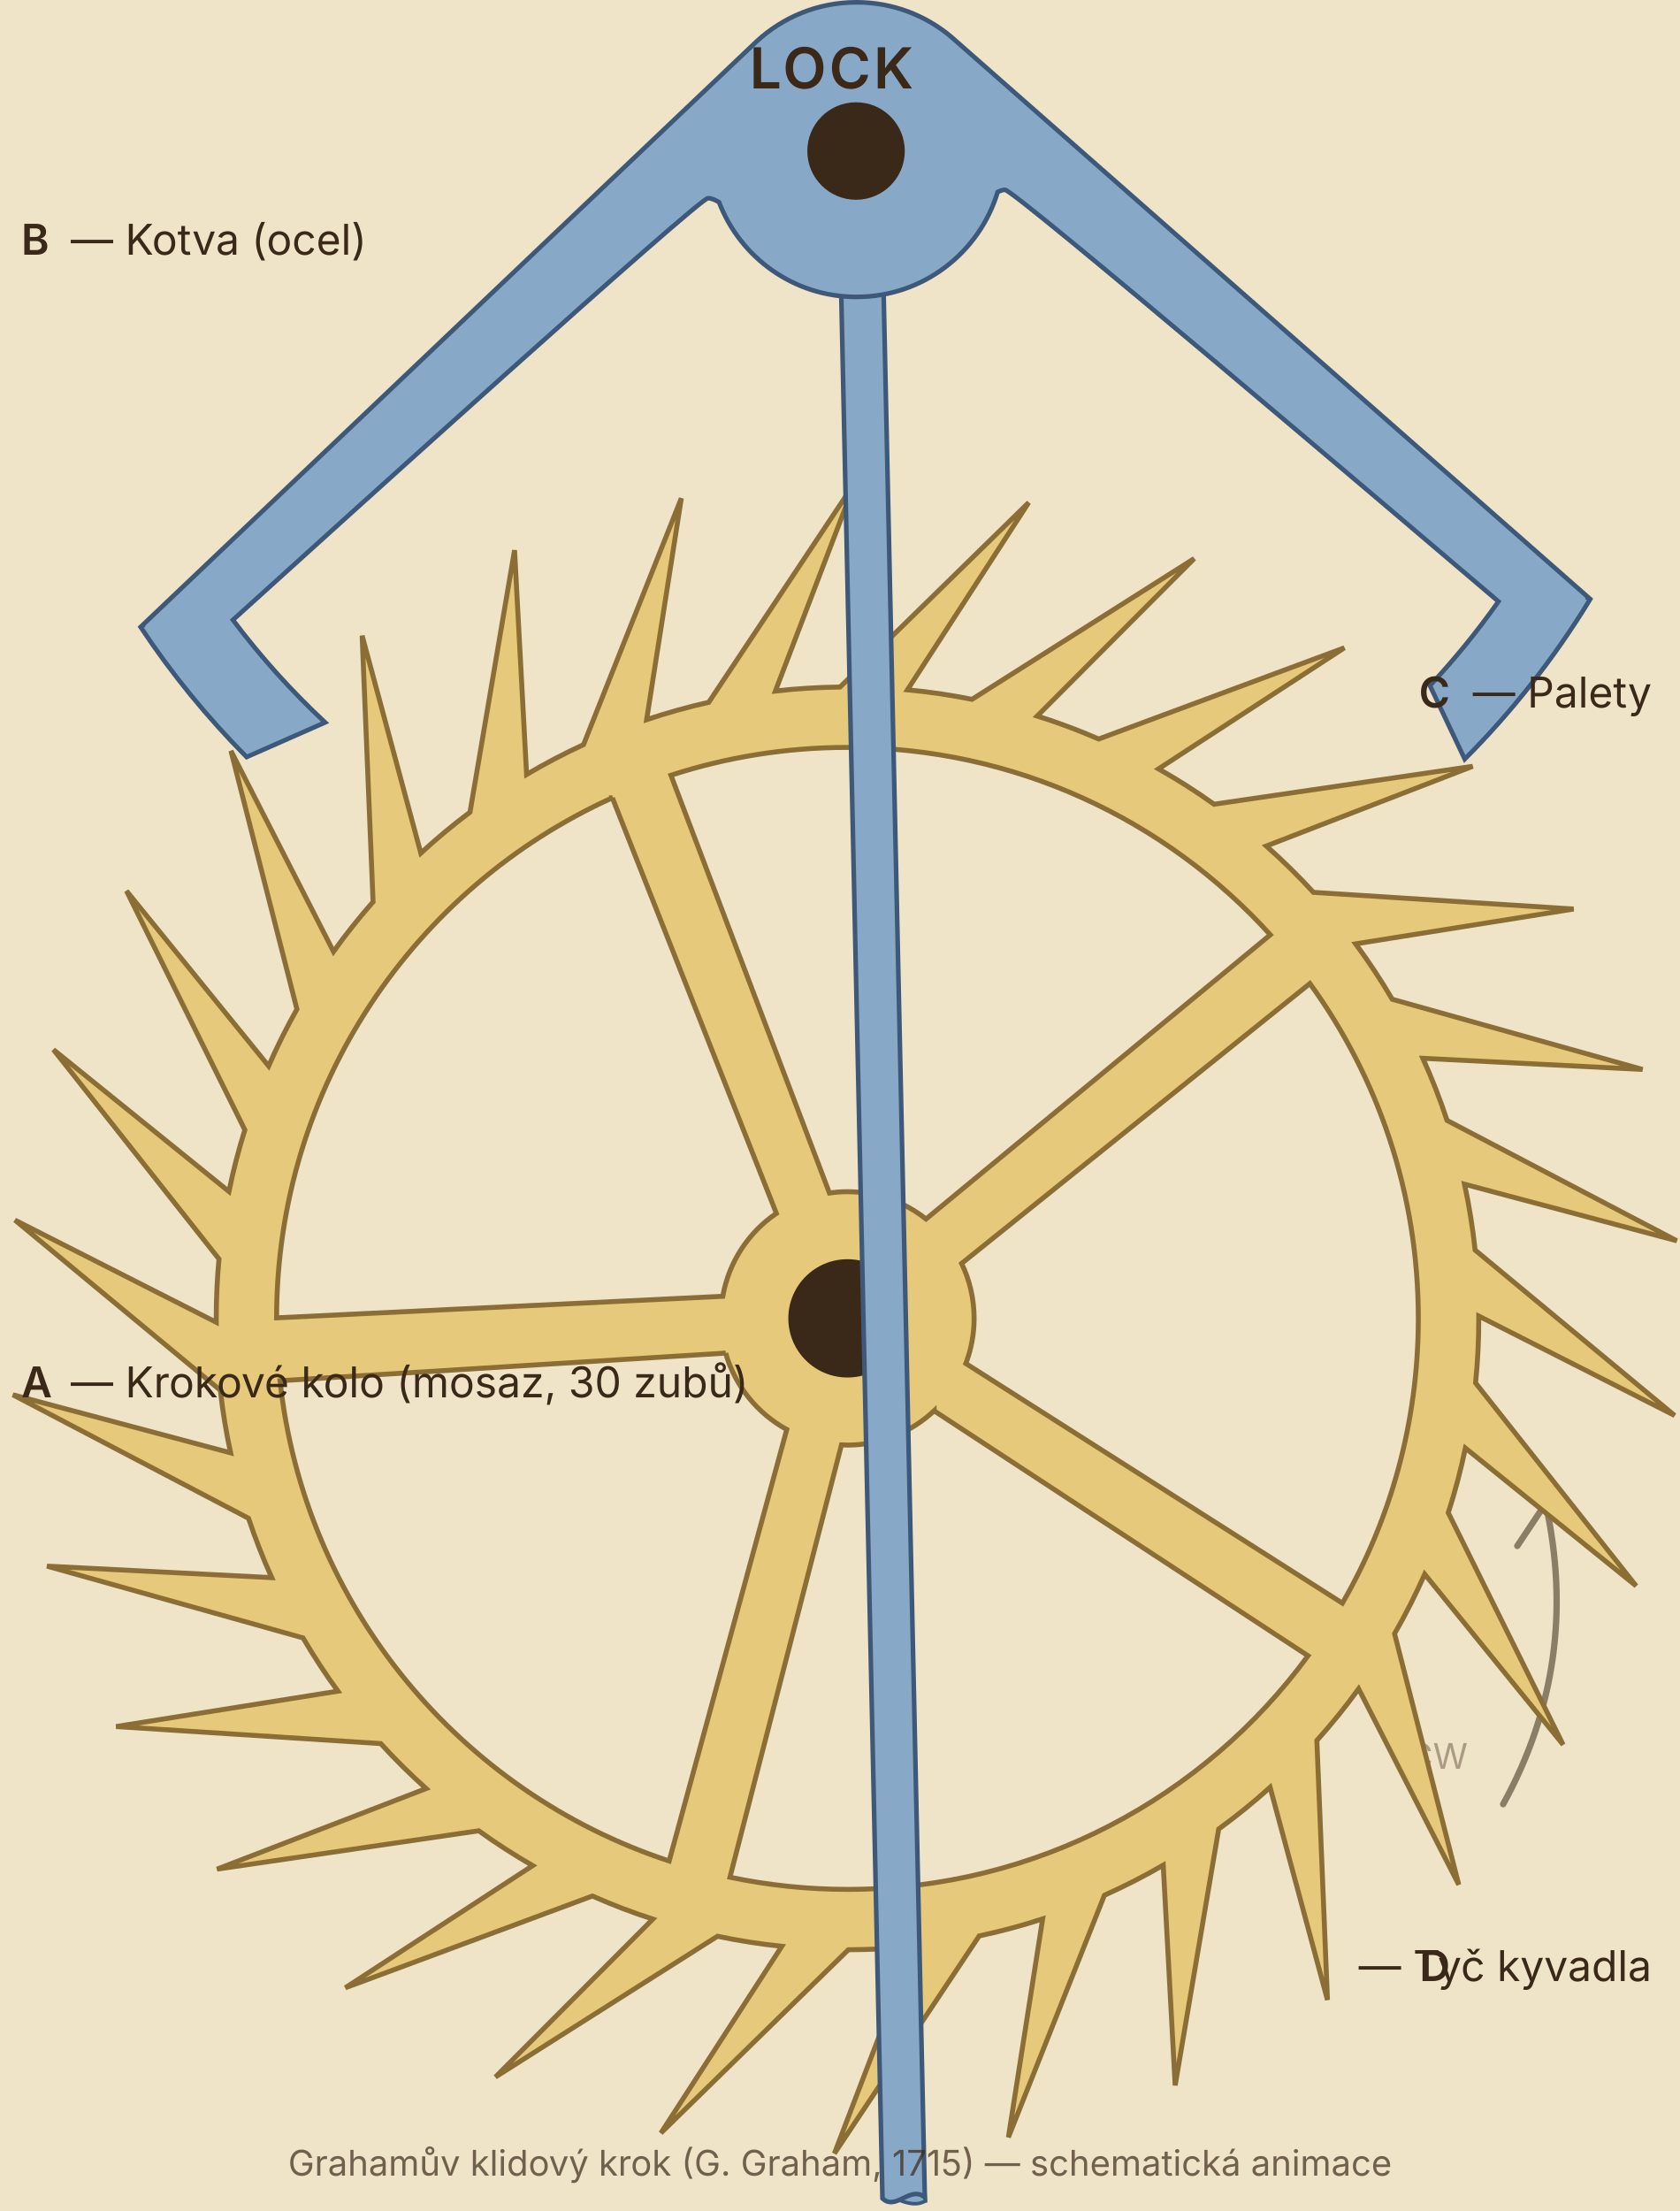
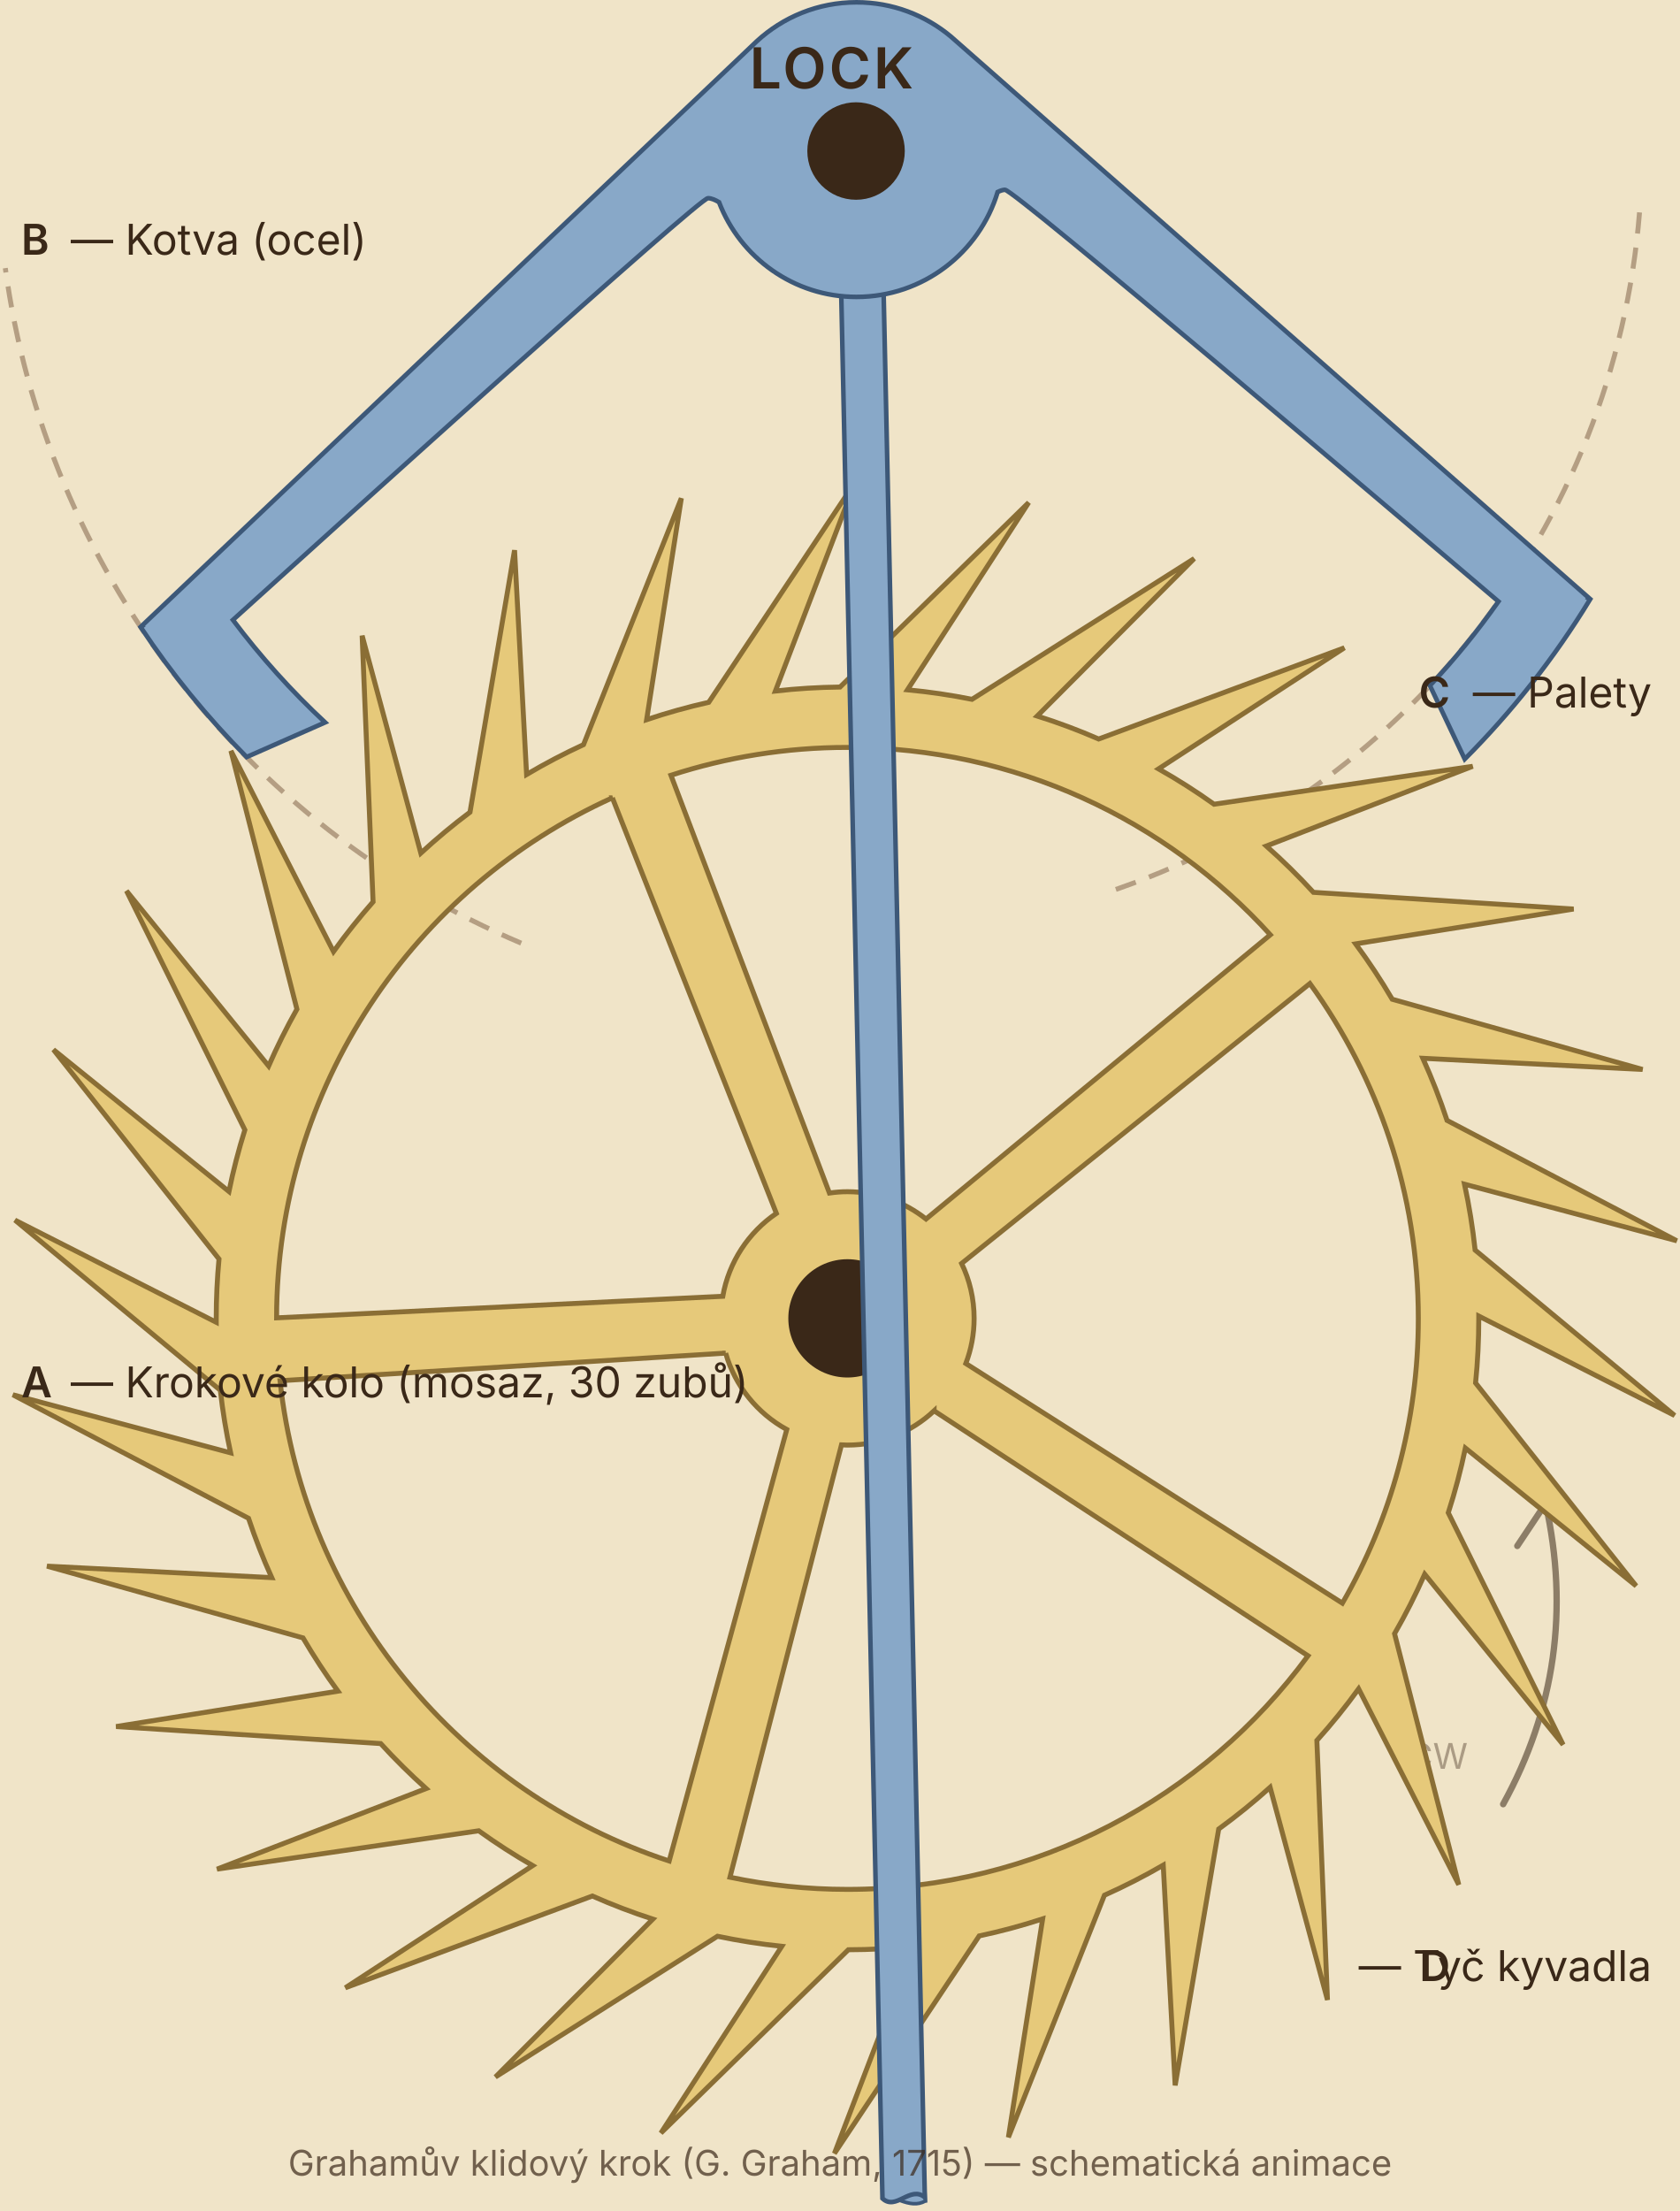
<svg xmlns="http://www.w3.org/2000/svg" viewBox="0 0 475 625" role="img" aria-labelledby="title desc">
  <style>
    .krok-popisek {
      font: 12px/1.3 'Inter', 'Helvetica Neue', 'Arial', sans-serif;
      font-weight: 400;
      fill: #3A2818;
    }
    .krok-popisek-cislo {
      font: 600 12px/1.3 'Inter', 'Helvetica Neue', 'Arial', sans-serif;
      fill: #3A2818;
    }
    .krok-popisek-mensi {
      font: 10px/1.3 'Inter', 'Helvetica Neue', 'Arial', sans-serif;
      font-weight: 400;
      fill: #3A2818;
      opacity: 0.7;
    }
    .krok-popisek-faze {
      font: 600 16px/1.3 'Inter', 'Helvetica Neue', 'Arial', sans-serif;
      letter-spacing: 0.05em;
    }
  </style>
  <rect x="0" y="0" width="475" height="625" fill="#F0E4C8" />
+   <g stroke="#6B4A2E" stroke-width="1.4" fill="none" stroke-dasharray="6 4" opacity="0.45">
+     <path d="M 147.36,266.609 C 68.496,233.171 13.074,160.666 1.5,75.791" />
+     <path d="M 463.558,60.041 c -7.135,88.645 -66.62,164.417 -151.037,192.392" />
+   </g>
  <g opacity="0.55" stroke="#3A2818" stroke-width="1.8" fill="none" stroke-linecap="round">
    <path d="M 425 510 Q 447 470 437 425" />
    <path d="M 437 425 L 445 433 M 437 425 L 429 437" />
    <text x="415" y="500" class="krok-popisek-mensi" stroke="none" fill="#3A2818" opacity="1" text-anchor="end">CW</text>
  </g>
  <g>
    <animateTransform attributeName="transform" type="rotate" values="0 239.5 372.6;               0 239.5 372.6;               10 239.5 372.6;               12 239.5 372.6;               12 239.5 372.6;               22 239.5 372.6;               24 239.5 372.6;               24 239.5 372.6" keyTimes="0; 0.22; 0.245; 0.255; 0.72; 0.745; 0.755; 1" calcMode="linear" dur="2s" begin="0s" repeatCount="indefinite" accumulate="sum" />
    <path d="m 241.795,136.275 -41.406,62.25 c -5.977,1.34 -11.829,2.983 -17.562,4.906 l 9.812,-62.594 -27.656,69.656 c -5.519,2.545 -10.896,5.363 -16.094,8.438 L 145.482,155.525 132.888,229.588 c -4.838,3.615 -9.465,7.486 -13.906,11.562 l -16.594,-61.469 3.094,75.25 c -3.951,4.498 -7.699,9.181 -11.188,14.062 l -29,-56.75 18.656,73.031 c -2.926,5.202 -5.597,10.555 -8,16.062 l -40.188,-49.5 33.469,67.562 c -1.777,5.689 -3.293,11.488 -4.5,17.406 L 15.107,296.712 61.92,355.9 c -0.515,5.527 -0.781,11.12 -0.781,16.781 0,0.367 -0.002,0.728 0,1.094 L 4.232,344.9 l 58.062,48.094 c 0.679,5.988 1.65,11.894 2.906,17.688 L 3.638,394.275 l 66.625,34.906 c 1.912,5.735 4.101,11.322 6.562,16.781 l -63.531,-3.25 72.375,20.281 c 3.054,5.195 6.328,10.221 9.875,15.062 l -62.719,10 74.812,4.812 c 4.057,4.452 8.36,8.697 12.844,12.719 l -59.125,22.781 74,-10.844 c 4.901,3.533 9.995,6.812 15.25,9.844 L 97.638,561.9 167.482,535.962 c 5.558,2.461 11.255,4.638 17.094,6.531 l -44.5,44.625 62.781,-39.781 c 5.963,1.25 12.022,2.206 18.188,2.844 l -34.188,52.781 53,-51.812 c 6.227,-0.009 12.376,-0.338 18.438,-0.969 l -22.375,58.562 40.938,-61.5 c 6.103,-1.296 12.083,-2.911 17.938,-4.812 l -9.688,61.75 27.156,-68.438 c 5.707,-2.546 11.253,-5.392 16.625,-8.5 l 3.375,62.25 12.312,-72.469 c 5.049,-3.677 9.902,-7.607 14.531,-11.781 l 16.219,60.094 -3,-73.344 c 4.184,-4.65 8.13,-9.521 11.812,-14.594 l 28.312,55.375 -18.156,-70.969 c 3.132,-5.423 5.973,-11.049 8.531,-16.812 l 39.125,48.188 -32.469,-65.562 c 1.928,-5.963 3.545,-12.062 4.844,-18.281 l 48.281,38.969 -45.406,-57.375 c 0.609,-6 0.906,-12.089 0.906,-18.25 0,-0.22 8e-4,-0.436 0,-0.656 l 55.375,28.094 -56.406,-46.75 c -0.679,-6.311 -1.68,-12.528 -3,-18.625 l 60.031,16 -64.969,-34.031 c -1.978,-5.994 -4.266,-11.868 -6.844,-17.562 l 62.125,3.156 -70.781,-19.844 c -3.176,-5.411 -6.633,-10.629 -10.344,-15.656 l 61.625,-9.844 -73.562,-4.719 c -4.2,-4.592 -8.658,-8.962 -13.312,-13.094 l 58.344,-22.531 -73.125,10.719 c -5.038,-3.599 -10.279,-6.931 -15.688,-10 L 380.107,183.119 310.638,208.9 c -5.648,-2.453 -11.442,-4.632 -17.375,-6.5 l 44.375,-44.5 -62.812,39.781 c -5.987,-1.199 -12.062,-2.104 -18.25,-2.688 l 34.281,-52.938 -53.344,52.156 c -6.175,0.071 -12.272,0.442 -18.281,1.125 l 22.562,-59.062 z m -2.188,75 c 47.404,0 90.034,20.427 119.562,52.969 L 261.826,344.587 c -6.107,-4.839 -13.822,-7.719 -22.219,-7.719 -1.735,0 -3.424,0.136 -5.094,0.375 L 189.701,219.15 c 15.716,-5.104 32.489,-7.875 49.906,-7.875 z m -66.469,14.25 46.375,117.469 c -7.854,5.328 -13.447,13.722 -15.156,23.438 L 78.201,372.525 c 0.062,-65.387 38.987,-121.692 94.938,-147 z m 197.219,52.5 c 19.285,26.592 30.656,59.295 30.656,94.656 0,29.315 -7.808,56.805 -21.469,80.5 l -106.469,-67.75 c 1.512,-3.964 2.344,-8.255 2.344,-12.75 0,-5.563 -1.268,-10.834 -3.531,-15.531 l 98.469,-79.125 z m -165.188,104.469 c 2.649,9.298 8.966,17.042 17.281,21.594 l -33.25,121.969 C 130.109,506.65 86.094,454.049 79.17,390.306 l 126,-7.812 z m 58.938,16.312 105.719,69.25 c -29.373,40.033 -76.759,66.031 -130.219,66.031 -11.389,0 -22.497,-1.194 -33.219,-3.438 l 31.531,-122.219 c 0.559,0.026 1.122,0.062 1.688,0.062 9.47,0 18.096,-3.685 24.5,-9.688 z" fill="#E6C97A" stroke="#8A6E35" stroke-width="1.4" stroke-linejoin="miter" stroke-linecap="round" />
    <circle cx="239.61" cy="372.67" r="16.72" fill="#3A2818" stroke="none" />
  </g>
  <g>
    <animateTransform attributeName="transform" type="rotate" values="6 242 42.7; -6 242 42.7; 6 242 42.7" keyTimes="0; 0.5; 1" dur="2s" begin="0s" repeatCount="indefinite" calcMode="spline" keySplines="0.4 0 0.6 1; 0.4 0 0.6 1" />
    <path d="m 261.631,622.173 c -2.23,1.258 -4.48,0.844 -7.236,-0.176 l 6.887,-6.745 0.35,6.921 z" fill="#88A8C8" stroke="#3D5878" stroke-width="1" />
    <path d="m 237.478,65.912 11.984,-0.314 12.027,555.536 c -4.14,-3.455 -8.133,3.938 -11.984,0.314 L 237.478,65.912 z" fill="#88A8C8" stroke="#3D5878" stroke-width="1.3" stroke-linecap="round" stroke-linejoin="miter" />
    <path d="m 242.17,0.65 c -10.892,0 -20.798,4.186 -28.219,11.031 L 39.982,177.025 l 0.094,0.062 -0.281,0.219 c 8.776,13.22 18.825,25.485 29.938,36.688 L 91.92,204.213 C 82.416,195.352 73.686,185.667 65.857,175.244 96.521,147.473 197.666,56.025 200.17,56.025 c 0.956,0 2.06,0.494 3.125,1.125 5.989,15.65 21.119,26.781 38.875,26.781 18.825,0 34.753,-12.51 39.906,-29.656 0.709,-0.355 1.421,-0.602 2.062,-0.625 2.565,-0.092 111.437,92.461 139.531,116.375 -5.985,8.478 -12.464,16.403 -19.375,23.781 l 9.844,20.781 c 13.275,-13.323 25.214,-28.391 35.438,-45.156 l -0.312,-0.188 0.125,-0.094 L 268.857,10.338 C 261.63,4.295 252.327,0.65 242.17,0.65 z" fill="#88A8C8" stroke="#3D5878" stroke-width="1.3" stroke-linecap="round" stroke-linejoin="miter" />
    <circle cx="242.04" cy="42.69" r="13.78" fill="#3A2818" stroke="none" />
-     <circle cx="90" cy="215" r="12" fill="#B85068" opacity="0">
+     <circle cx="92" cy="204" r="11" fill="#B85068" opacity="0">
      <animate attributeName="opacity" values="0.8; 0.8; 0; 0; 0; 0.8; 0.8" keyTimes="0; 0.22; 0.225; 0.755; 0.76; 0.765; 1" calcMode="linear" dur="2s" begin="0s" repeatCount="indefinite" />
    </circle>
-     <circle cx="385" cy="215" r="12" fill="#B85068" opacity="0">
+     <circle cx="383" cy="204" r="11" fill="#B85068" opacity="0">
      <animate attributeName="opacity" values="0; 0; 0.8; 0.8; 0; 0" keyTimes="0; 0.255; 0.26; 0.72; 0.725; 1" calcMode="linear" dur="2s" begin="0s" repeatCount="indefinite" />
    </circle>
  </g>
  <g text-anchor="middle">
    <text x="237.5" y="25" class="krok-popisek-faze" fill="#3A2818" opacity="1">
      LOCK
      <animate attributeName="opacity" values="1; 1; 0; 0; 1; 1; 0; 0; 1" keyTimes="0; 0.22; 0.225; 0.255; 0.26; 0.72; 0.725; 0.755; 1" calcMode="linear" dur="2s" begin="0s" repeatCount="indefinite" />
    </text>
    <text x="237.5" y="25" class="krok-popisek-faze" fill="#B85068" opacity="0">
      IMPULSE → DROP
      <animate attributeName="opacity" values="0; 0; 1; 1; 0; 0; 1; 1; 0" keyTimes="0; 0.22; 0.225; 0.255; 0.26; 0.72; 0.725; 0.755; 1" calcMode="linear" dur="2s" begin="0s" repeatCount="indefinite" />
    </text>
  </g>
  <text x="6" y="395" class="krok-popisek-cislo">A</text>
  <text x="20" y="395" class="krok-popisek">— Krokové kolo (mosaz, 30 zubů)</text>
  <text x="6" y="72" class="krok-popisek-cislo">B</text>
  <text x="20" y="72" class="krok-popisek">— Kotva (ocel)</text>
  <text x="410" y="200" class="krok-popisek-cislo" text-anchor="end">C</text>
  <text x="467" y="200" class="krok-popisek" text-anchor="end">— Palety</text>
  <text x="410" y="560" class="krok-popisek-cislo" text-anchor="end">D</text>
  <text x="467" y="560" class="krok-popisek" text-anchor="end">— Tyč kyvadla</text>
  <text x="237.5" y="615" text-anchor="middle" class="krok-popisek-mensi">
    Grahamův klidový krok (G. Graham, 1715) — schematická animace
  </text>
</svg>
